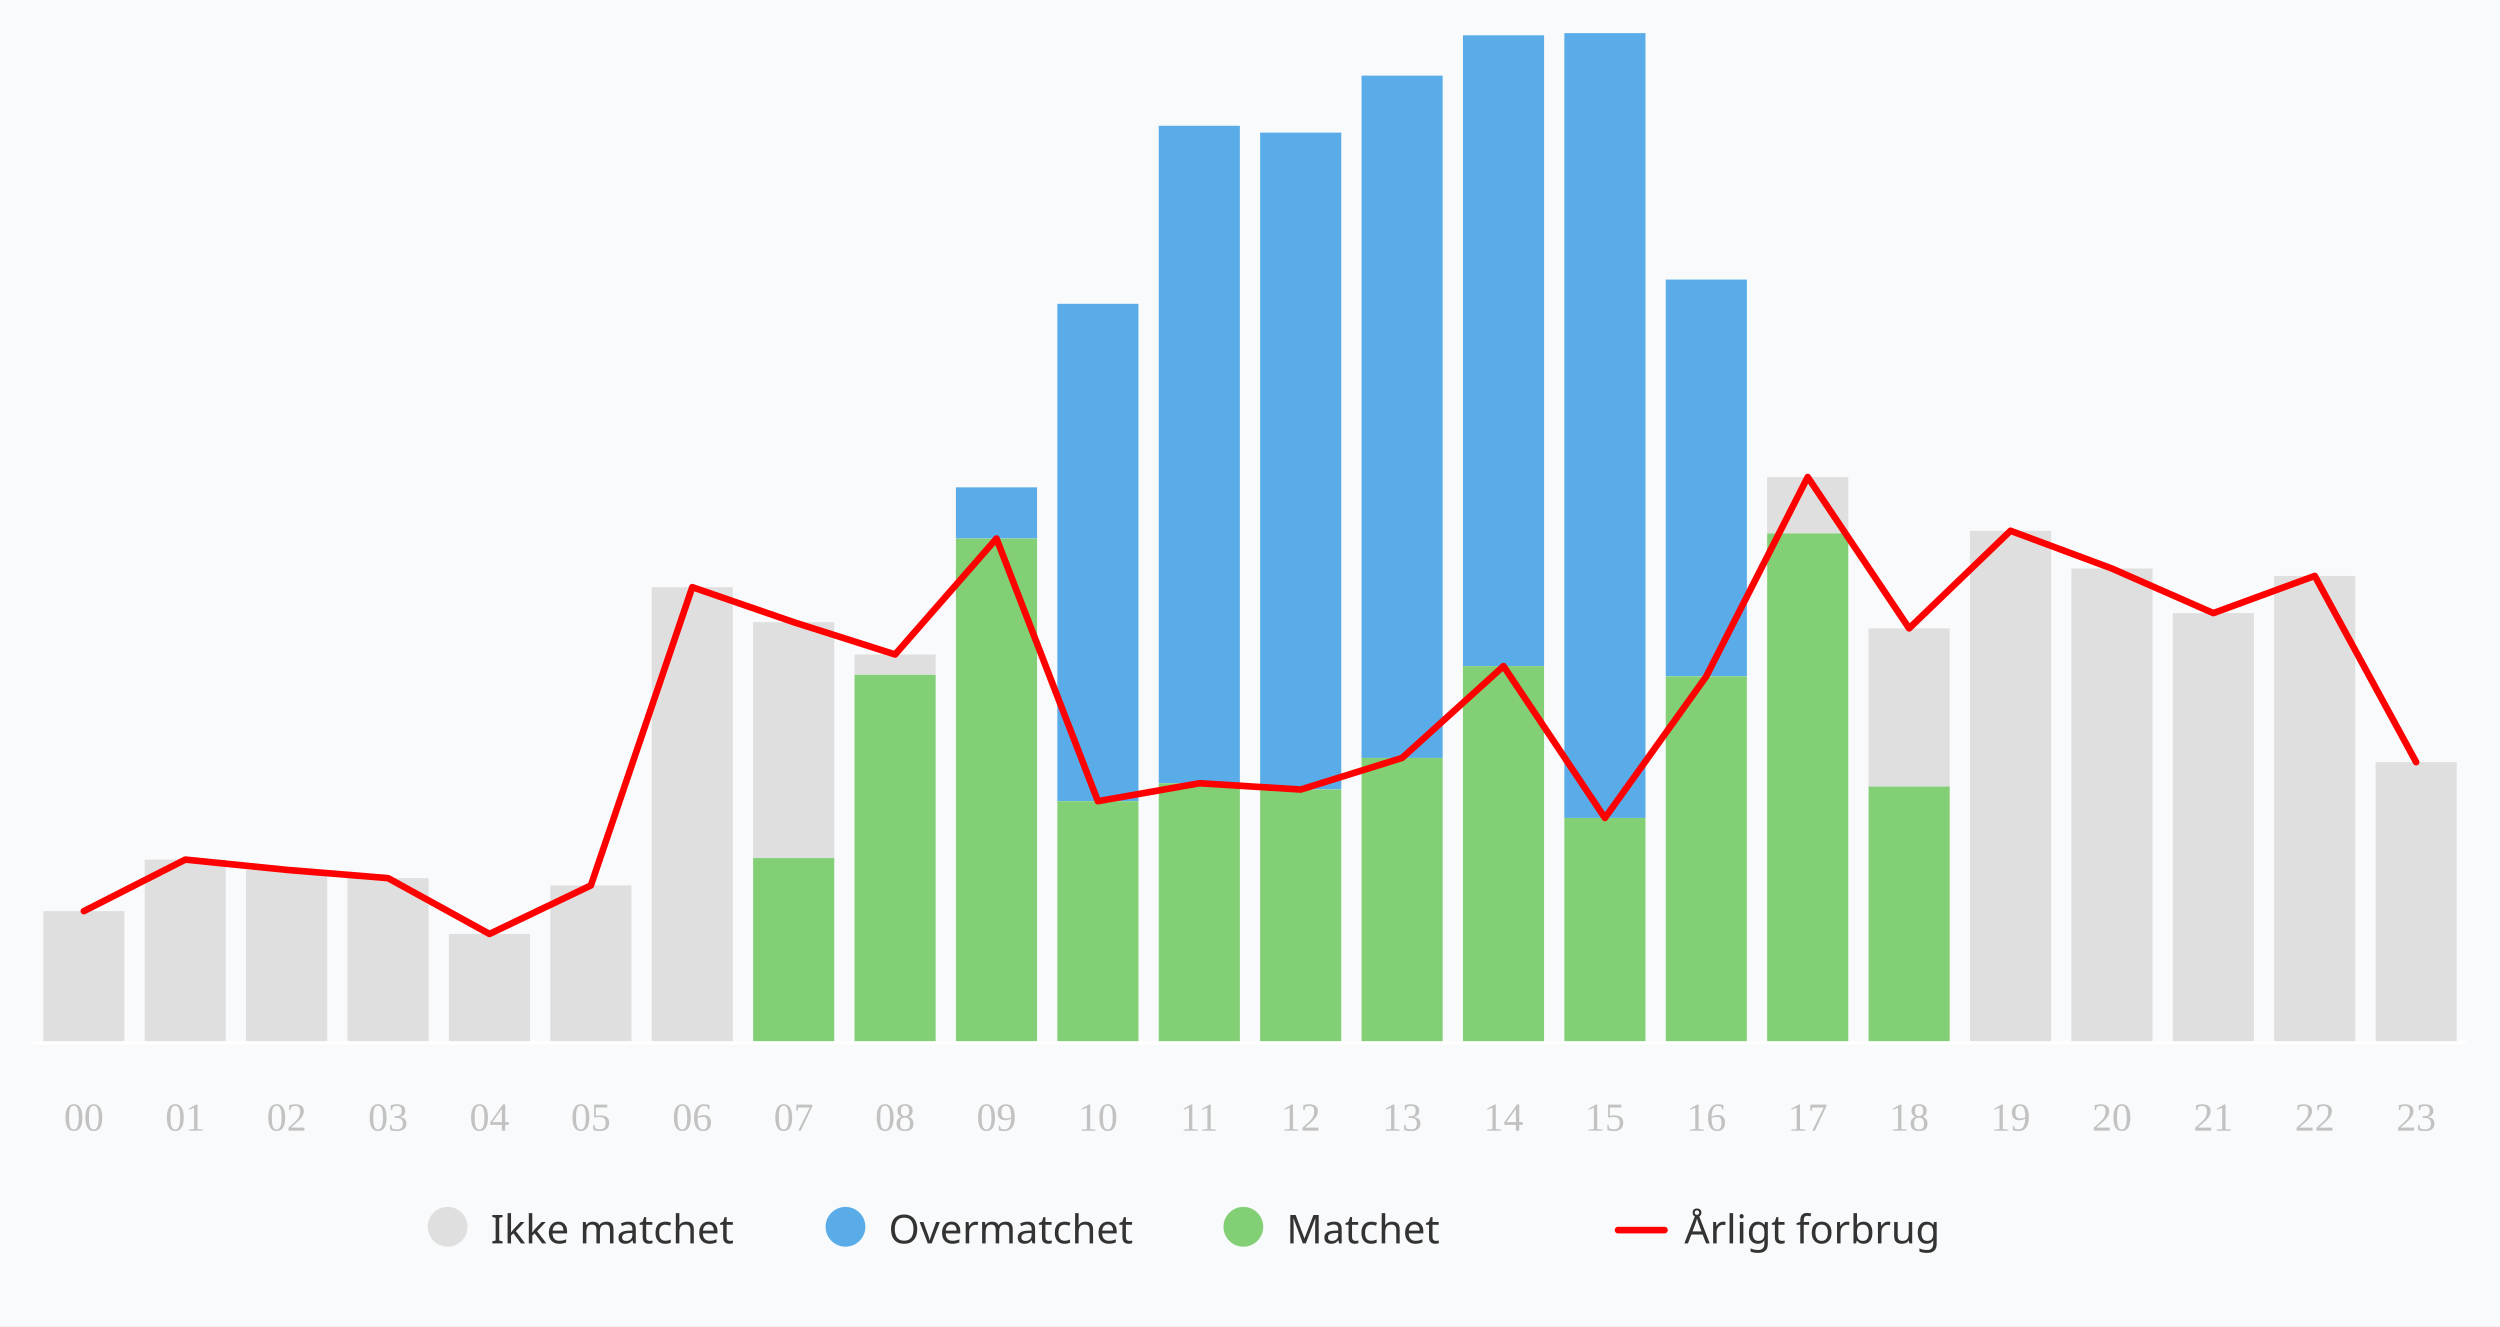
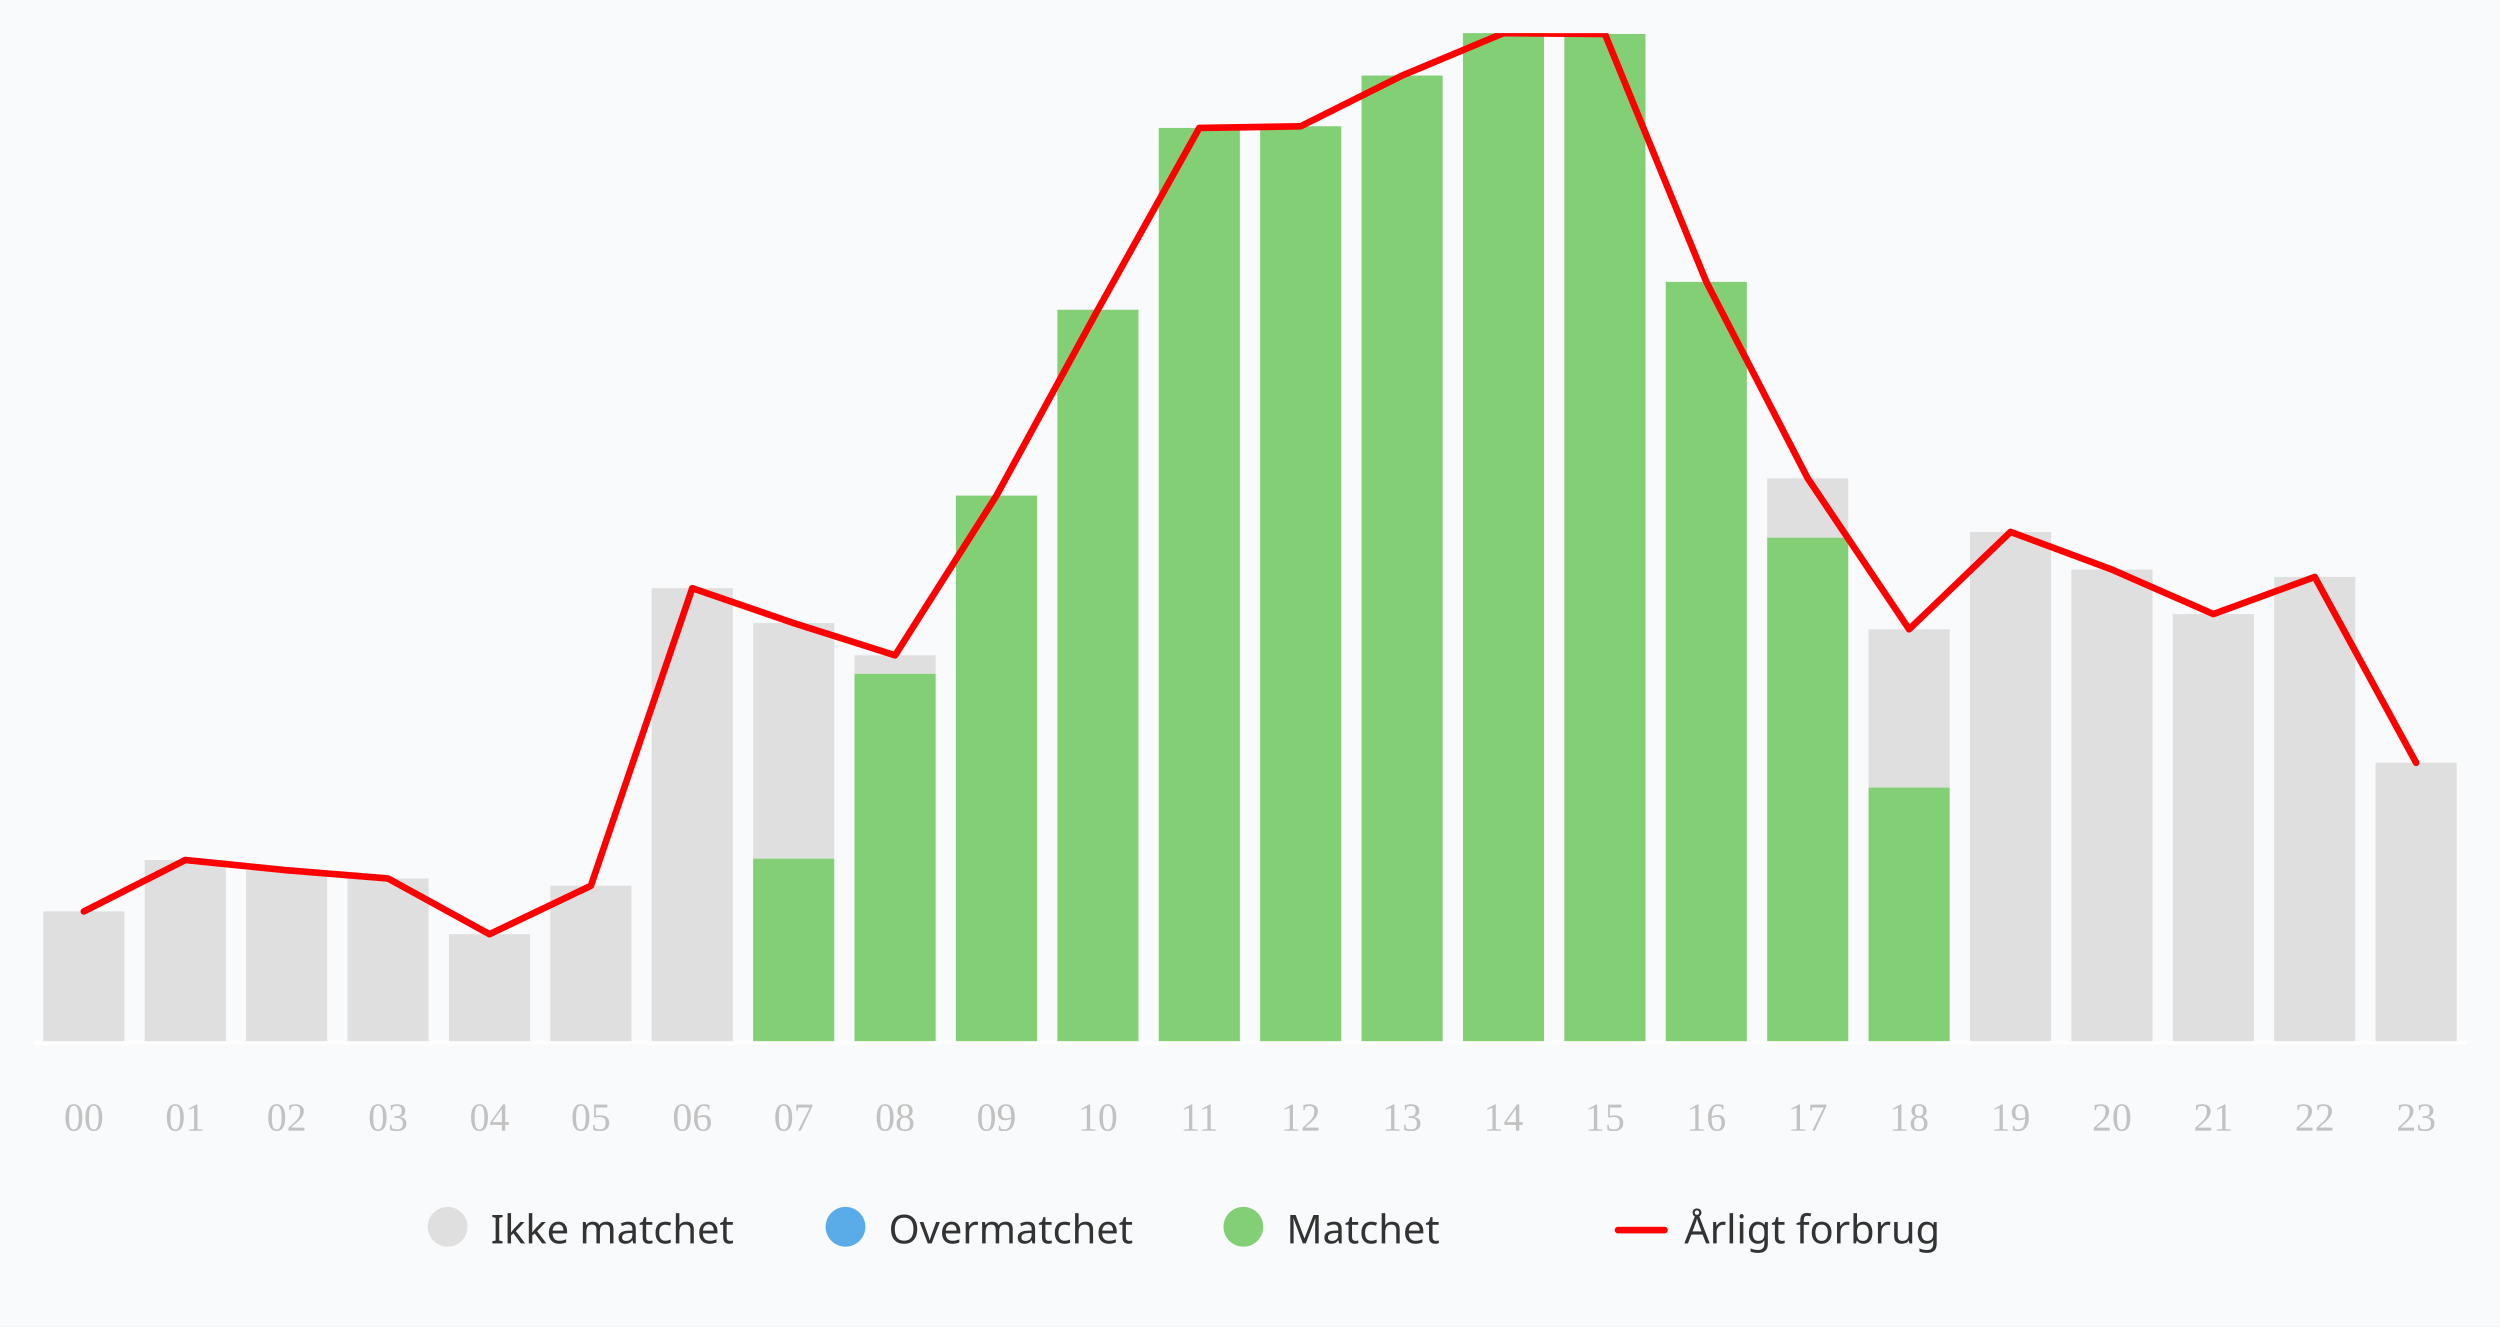
<svg xmlns="http://www.w3.org/2000/svg" class="highcharts-root" viewBox="0 0 754 400" preserveAspectRatio="xMidYMid meet" style="width: 100%; height: auto; display: block;" role="img">
  <defs>
    <filter id="drop-shadow">
      <feDropShadow dx="1" dy="1" flood-color="#000000" flood-opacity="0.75" stdDeviation="2.5" />
    </filter>
    <clipPath id="chart-area">
      <rect x="0" y="0" width="734" height="304" fill="none" />
    </clipPath>
  </defs>
  <rect fill="#F9FAFB" class="highcharts-background" x="0" y="0" width="754" height="400" rx="0" ry="0" />
  <g class="highcharts-grid highcharts-xaxis-grid" data-z-index="1">
    <path fill="none" stroke="#e6e6e6" stroke-width="0" data-z-index="1" class="highcharts-grid-line" d="M 10 10 L 10 314" opacity="1" />
    <path fill="none" stroke="#e6e6e6" stroke-width="0" data-z-index="1" class="highcharts-grid-line" d="M 40.583 10 L 40.583 314" opacity="1" />
    <path fill="none" stroke="#e6e6e6" stroke-width="0" data-z-index="1" class="highcharts-grid-line" d="M 71.167 10 L 71.167 314" opacity="1" />
    <path fill="none" stroke="#e6e6e6" stroke-width="0" data-z-index="1" class="highcharts-grid-line" d="M 101.75 10 L 101.75 314" opacity="1" />
    <path fill="none" stroke="#e6e6e6" stroke-width="0" data-z-index="1" class="highcharts-grid-line" d="M 132.333 10 L 132.333 314" opacity="1" />
    <path fill="none" stroke="#e6e6e6" stroke-width="0" data-z-index="1" class="highcharts-grid-line" d="M 162.917 10 L 162.917 314" opacity="1" />
    <path fill="none" stroke="#e6e6e6" stroke-width="0" data-z-index="1" class="highcharts-grid-line" d="M 193.5 10 L 193.5 314" opacity="1" />
    <path fill="none" stroke="#e6e6e6" stroke-width="0" data-z-index="1" class="highcharts-grid-line" d="M 224.083 10 L 224.083 314" opacity="1" />
    <path fill="none" stroke="#e6e6e6" stroke-width="0" data-z-index="1" class="highcharts-grid-line" d="M 254.667 10 L 254.667 314" opacity="1" />
    <path fill="none" stroke="#e6e6e6" stroke-width="0" data-z-index="1" class="highcharts-grid-line" d="M 285.25 10 L 285.25 314" opacity="1" />
    <path fill="none" stroke="#e6e6e6" stroke-width="0" data-z-index="1" class="highcharts-grid-line" d="M 315.833 10 L 315.833 314" opacity="1" />
    <path fill="none" stroke="#e6e6e6" stroke-width="0" data-z-index="1" class="highcharts-grid-line" d="M 346.417 10 L 346.417 314" opacity="1" />
    <path fill="none" stroke="#e6e6e6" stroke-width="0" data-z-index="1" class="highcharts-grid-line" d="M 377 10 L 377 314" opacity="1" />
    <path fill="none" stroke="#e6e6e6" stroke-width="0" data-z-index="1" class="highcharts-grid-line" d="M 407.583 10 L 407.583 314" opacity="1" />
    <path fill="none" stroke="#e6e6e6" stroke-width="0" data-z-index="1" class="highcharts-grid-line" d="M 438.167 10 L 438.167 314" opacity="1" />
    <path fill="none" stroke="#e6e6e6" stroke-width="0" data-z-index="1" class="highcharts-grid-line" d="M 468.75 10 L 468.75 314" opacity="1" />
    <path fill="none" stroke="#e6e6e6" stroke-width="0" data-z-index="1" class="highcharts-grid-line" d="M 499.333 10 L 499.333 314" opacity="1" />
    <path fill="none" stroke="#e6e6e6" stroke-width="0" data-z-index="1" class="highcharts-grid-line" d="M 529.917 10 L 529.917 314" opacity="1" />
    <path fill="none" stroke="#e6e6e6" stroke-width="0" data-z-index="1" class="highcharts-grid-line" d="M 560.5 10 L 560.5 314" opacity="1" />
    <path fill="none" stroke="#e6e6e6" stroke-width="0" data-z-index="1" class="highcharts-grid-line" d="M 591.083 10 L 591.083 314" opacity="1" />
    <path fill="none" stroke="#e6e6e6" stroke-width="0" data-z-index="1" class="highcharts-grid-line" d="M 621.667 10 L 621.667 314" opacity="1" />
    <path fill="none" stroke="#e6e6e6" stroke-width="0" data-z-index="1" class="highcharts-grid-line" d="M 652.25 10 L 652.25 314" opacity="1" />
    <path fill="none" stroke="#e6e6e6" stroke-width="0" data-z-index="1" class="highcharts-grid-line" d="M 682.833 10 L 682.833 314" opacity="1" />
    <path fill="none" stroke="#e6e6e6" stroke-width="0" data-z-index="1" class="highcharts-grid-line" d="M 713.417 10 L 713.417 314" opacity="1" />
    <path fill="none" stroke="#e6e6e6" stroke-width="0" data-z-index="1" class="highcharts-grid-line" d="M 744 10 L 744 314" opacity="1" />
  </g>
  <g class="highcharts-axis highcharts-xaxis" data-z-index="2">
    <path fill="none" class="highcharts-axis-line" stroke="#ffffff" stroke-width="1" d="M 10 314.5 L 744 314.5" />
  </g>
  <g class="highcharts-series-group" data-z-index="3" transform="translate(10,10)">
    <g class="highcharts-series highcharts-series-0 highcharts-column-series" data-z-index="0.1" opacity="1" clip-path="url(#chart-area)">
-       <rect x="3.058" y="264.799" width="24.467" height="39.201" fill="#DFDFDF" />
-       <rect x="33.642" y="249.257" width="24.467" height="54.743" fill="#DFDFDF" />
-       <rect x="64.225" y="252.353" width="24.467" height="51.647" fill="#DFDFDF" />
-       <rect x="94.808" y="254.848" width="24.467" height="49.152" fill="#DFDFDF" />
-       <rect x="125.392" y="271.683" width="24.467" height="32.317" fill="#DFDFDF" />
-       <rect x="155.975" y="257.043" width="24.467" height="46.957" fill="#DFDFDF" />
-       <rect x="186.558" y="167.096" width="24.467" height="136.904" fill="#DFDFDF" />
-       <rect x="217.142" y="177.648" width="24.467" height="71.144" fill="#DFDFDF" />
-       <rect x="247.725" y="187.388" width="24.467" height="6.131" fill="#DFDFDF" />
-       <rect x="522.975" y="133.877" width="24.467" height="16.986" fill="#DFDFDF" />
-       <rect x="553.558" y="179.512" width="24.467" height="47.677" fill="#DFDFDF" />
-       <rect x="584.142" y="150.081" width="24.467" height="153.919" fill="#DFDFDF" />
-       <rect x="614.725" y="161.475" width="24.467" height="142.525" fill="#DFDFDF" />
-       <rect x="645.308" y="174.912" width="24.467" height="129.088" fill="#DFDFDF" />
-       <rect x="675.892" y="163.699" width="24.467" height="140.301" fill="#DFDFDF" />
-       <rect x="706.475" y="219.856" width="24.467" height="84.144" fill="#DFDFDF" />
+       <rect x="3.058" y="264.886" width="24.467" height="39.114" fill="#DFDFDF" />
+       <rect x="33.642" y="249.379" width="24.467" height="54.621" fill="#DFDFDF" />
+       <rect x="64.225" y="252.468" width="24.467" height="51.532" fill="#DFDFDF" />
+       <rect x="94.808" y="254.958" width="24.467" height="49.042" fill="#DFDFDF" />
+       <rect x="125.392" y="271.755" width="24.467" height="32.245" fill="#DFDFDF" />
+       <rect x="155.975" y="257.147" width="24.467" height="46.853" fill="#DFDFDF" />
+       <rect x="186.558" y="167.401" width="24.467" height="136.599" fill="#DFDFDF" />
+       <rect x="217.142" y="177.93" width="24.467" height="71.031" fill="#DFDFDF" />
+       <rect x="247.725" y="187.648" width="24.467" height="5.563" fill="#DFDFDF" />
+       <rect x="522.975" y="134.256" width="24.467" height="17.903" fill="#DFDFDF" />
+       <rect x="553.558" y="179.789" width="24.467" height="47.736" fill="#DFDFDF" />
+       <rect x="584.142" y="150.424" width="24.467" height="153.576" fill="#DFDFDF" />
+       <rect x="614.725" y="161.792" width="24.467" height="142.208" fill="#DFDFDF" />
+       <rect x="645.308" y="175.2" width="24.467" height="128.8" fill="#DFDFDF" />
+       <rect x="675.892" y="164.012" width="24.467" height="139.988" fill="#DFDFDF" />
+       <rect x="706.475" y="220.043" width="24.467" height="83.957" fill="#DFDFDF" />
    </g>
-     <g class="highcharts-series highcharts-series-1 highcharts-column-series" data-z-index="0.1" opacity="1" clip-path="url(#chart-area)">
-       <rect x="278.308" y="136.985" width="24.467" height="15.44" fill="#59ACE8" />
-       <rect x="308.892" y="81.629" width="24.467" height="150.011" fill="#59ACE8" />
-       <rect x="339.475" y="27.937" width="24.467" height="198.291" fill="#59ACE8" />
-       <rect x="370.058" y="29.996" width="24.467" height="198.126" fill="#59ACE8" />
-       <rect x="400.642" y="12.807" width="24.467" height="205.786" fill="#59ACE8" />
-       <rect x="431.225" y="0.651" width="24.467" height="190.255" fill="#59ACE8" />
-       <rect x="461.808" y="-1.4210854715202004E-14" width="24.467" height="236.69" fill="#59ACE8" />
-       <rect x="492.392" y="74.316" width="24.467" height="119.656" fill="#59ACE8" />
-     </g>
+     <g class="highcharts-series highcharts-series-1 highcharts-column-series" data-z-index="0.1" opacity="1" clip-path="url(#chart-area)" />
    <g class="highcharts-series highcharts-series-2 highcharts-column-series" data-z-index="0.1" opacity="1" clip-path="url(#chart-area)">
-       <rect x="217.142" y="248.792" width="24.467" height="55.208" fill="#82CF76" />
-       <rect x="247.725" y="193.519" width="24.467" height="110.481" fill="#82CF76" />
-       <rect x="278.308" y="152.426" width="24.467" height="151.574" fill="#82CF76" />
-       <rect x="308.892" y="231.64" width="24.467" height="72.36" fill="#82CF76" />
-       <rect x="339.475" y="226.229" width="24.467" height="77.771" fill="#82CF76" />
-       <rect x="370.058" y="228.123" width="24.467" height="75.877" fill="#82CF76" />
-       <rect x="400.642" y="218.593" width="24.467" height="85.407" fill="#82CF76" />
-       <rect x="431.225" y="190.906" width="24.467" height="113.094" fill="#82CF76" />
-       <rect x="461.808" y="236.69" width="24.467" height="67.31" fill="#82CF76" />
-       <rect x="492.392" y="193.972" width="24.467" height="110.028" fill="#82CF76" />
-       <rect x="522.975" y="150.863" width="24.467" height="153.137" fill="#82CF76" />
-       <rect x="553.558" y="227.189" width="24.467" height="76.811" fill="#82CF76" />
+       <rect x="217.142" y="248.961" width="24.467" height="55.039" fill="#82CF76" />
+       <rect x="247.725" y="193.211" width="24.467" height="110.789" fill="#82CF76" />
+       <rect x="278.308" y="139.465" width="24.467" height="164.535" fill="#82CF76" />
+       <rect x="308.892" y="83.407" width="24.467" height="220.593" fill="#82CF76" />
+       <rect x="339.475" y="28.59" width="24.467" height="275.41" fill="#82CF76" />
+       <rect x="370.058" y="28.089" width="24.467" height="275.911" fill="#82CF76" />
+       <rect x="400.642" y="12.789" width="24.467" height="291.211" fill="#82CF76" />
+       <rect x="431.225" y="0" width="24.467" height="304" fill="#82CF76" />
+       <rect x="461.808" y="0.254" width="24.467" height="303.746" fill="#82CF76" />
+       <rect x="492.392" y="75.009" width="24.467" height="228.991" fill="#82CF76" />
+       <rect x="522.975" y="152.159" width="24.467" height="151.841" fill="#82CF76" />
+       <rect x="553.558" y="227.526" width="24.467" height="76.474" fill="#82CF76" />
    </g>
    <g class="highcharts-series highcharts-series-3 highcharts-line-series" data-z-index="10" opacity="1" clip-path="url(#chart-area)">
-       <path fill="none" class="highcharts-graph" d="M 15.292,264.799 45.875,249.257 76.458,252.353 107.042,254.848 137.625,271.683 168.208,257.043 198.792,167.096 229.375,177.648 259.958,187.388 290.542,152.426 321.125,231.64 351.708,226.229 382.292,228.123 412.875,218.593 443.458,190.906 474.042,236.69 504.625,193.972 535.208,133.877 565.792,179.512 596.375,150.081 626.958,161.475 657.542,174.912 688.125,163.699 718.708,219.856" stroke="#FF0000" stroke-width="2" stroke-linejoin="round" stroke-linecap="round" />
+       <path fill="none" class="highcharts-graph" d="M 15.292,264.886 45.875,249.379 76.458,252.468 107.042,254.958 137.625,271.755 168.208,257.147 198.792,167.401 229.375,177.93 259.958,187.648 290.542,139.465 321.125,83.407 351.708,28.59 382.292,28.089 412.875,12.789 443.458,0 474.042,0.254 504.625,75.009 535.208,134.256 565.792,179.789 596.375,150.424 626.958,161.792 657.542,175.2 688.125,164.012 718.708,220.043" stroke="#FF0000" stroke-width="2" stroke-linejoin="round" stroke-linecap="round" />
    </g>
  </g>
  <g class="highcharts-axis-labels highcharts-xaxis-labels" data-z-index="7">
    <text x="25.292" y="341" text-anchor="middle" style="cursor: default; font-size: 12px; fill: rgb(194,194,194);">00</text>
    <text x="55.875" y="341" text-anchor="middle" style="cursor: default; font-size: 12px; fill: rgb(194,194,194);">01</text>
    <text x="86.458" y="341" text-anchor="middle" style="cursor: default; font-size: 12px; fill: rgb(194,194,194);">02</text>
    <text x="117.042" y="341" text-anchor="middle" style="cursor: default; font-size: 12px; fill: rgb(194,194,194);">03</text>
    <text x="147.625" y="341" text-anchor="middle" style="cursor: default; font-size: 12px; fill: rgb(194,194,194);">04</text>
    <text x="178.208" y="341" text-anchor="middle" style="cursor: default; font-size: 12px; fill: rgb(194,194,194);">05</text>
    <text x="208.792" y="341" text-anchor="middle" style="cursor: default; font-size: 12px; fill: rgb(194,194,194);">06</text>
    <text x="239.375" y="341" text-anchor="middle" style="cursor: default; font-size: 12px; fill: rgb(194,194,194);">07</text>
    <text x="269.958" y="341" text-anchor="middle" style="cursor: default; font-size: 12px; fill: rgb(194,194,194);">08</text>
    <text x="300.542" y="341" text-anchor="middle" style="cursor: default; font-size: 12px; fill: rgb(194,194,194);">09</text>
    <text x="331.125" y="341" text-anchor="middle" style="cursor: default; font-size: 12px; fill: rgb(194,194,194);">10</text>
    <text x="361.708" y="341" text-anchor="middle" style="cursor: default; font-size: 12px; fill: rgb(194,194,194);">11</text>
    <text x="392.292" y="341" text-anchor="middle" style="cursor: default; font-size: 12px; fill: rgb(194,194,194);">12</text>
    <text x="422.875" y="341" text-anchor="middle" style="cursor: default; font-size: 12px; fill: rgb(194,194,194);">13</text>
    <text x="453.458" y="341" text-anchor="middle" style="cursor: default; font-size: 12px; fill: rgb(194,194,194);">14</text>
    <text x="484.042" y="341" text-anchor="middle" style="cursor: default; font-size: 12px; fill: rgb(194,194,194);">15</text>
    <text x="514.625" y="341" text-anchor="middle" style="cursor: default; font-size: 12px; fill: rgb(194,194,194);">16</text>
    <text x="545.208" y="341" text-anchor="middle" style="cursor: default; font-size: 12px; fill: rgb(194,194,194);">17</text>
    <text x="575.792" y="341" text-anchor="middle" style="cursor: default; font-size: 12px; fill: rgb(194,194,194);">18</text>
    <text x="606.375" y="341" text-anchor="middle" style="cursor: default; font-size: 12px; fill: rgb(194,194,194);">19</text>
    <text x="636.958" y="341" text-anchor="middle" style="cursor: default; font-size: 12px; fill: rgb(194,194,194);">20</text>
    <text x="667.542" y="341" text-anchor="middle" style="cursor: default; font-size: 12px; fill: rgb(194,194,194);">21</text>
    <text x="698.125" y="341" text-anchor="middle" style="cursor: default; font-size: 12px; fill: rgb(194,194,194);">22</text>
    <text x="728.708" y="341" text-anchor="middle" style="cursor: default; font-size: 12px; fill: rgb(194,194,194);">23</text>
  </g>
  <g class="highcharts-legend" data-z-index="7" transform="translate(119,355)">
    <rect fill="none" class="highcharts-legend-box" rx="0" ry="0" stroke="#999999" stroke-width="0" x="0" y="0" width="517" height="30" />
    <g data-z-index="1">
      <g>
        <g class="highcharts-legend-item highcharts-column-series" data-z-index="1" transform="translate(8,3)">
          <text x="21" y="17" text-anchor="start" data-z-index="2" style="font-size: 12px; font-family: OpenSansNormal; fill: rgb(51, 51, 51);">Ikke matchet</text>
          <rect x="2" y="6" rx="6" ry="6" width="12" height="12" fill="#DFDFDF" class="highcharts-point" data-z-index="3" />
        </g>
        <g class="highcharts-legend-item highcharts-column-series" data-z-index="1" transform="translate(128,3)">
          <text x="21" y="17" text-anchor="start" data-z-index="2" style="font-size: 12px; font-family: OpenSansNormal; fill: rgb(51, 51, 51);">Overmatchet</text>
          <rect x="2" y="6" rx="6" ry="6" width="12" height="12" fill="#59ACE8" class="highcharts-point" data-z-index="3" />
        </g>
        <g class="highcharts-legend-item highcharts-column-series" data-z-index="1" transform="translate(248,3)">
          <text x="21" y="17" text-anchor="start" data-z-index="2" style="font-size: 12px; font-family: OpenSansNormal; fill: rgb(51, 51, 51);">Matchet</text>
          <rect x="2" y="6" rx="6" ry="6" width="12" height="12" fill="#82CF76" class="highcharts-point" data-z-index="3" />
        </g>
        <g class="highcharts-legend-item highcharts-line-series" data-z-index="1" transform="translate(368,3)">
          <path fill="none" class="highcharts-graph" stroke-width="2" stroke-linecap="round" d="M 1 13 L 15 13" stroke="#FF0000" />
          <text x="21" y="17" text-anchor="start" data-z-index="2" style="font-size: 12px; font-family: OpenSansNormal; fill: rgb(51, 51, 51);">Årligt forbrug</text>
        </g>
      </g>
    </g>
  </g>
</svg>
